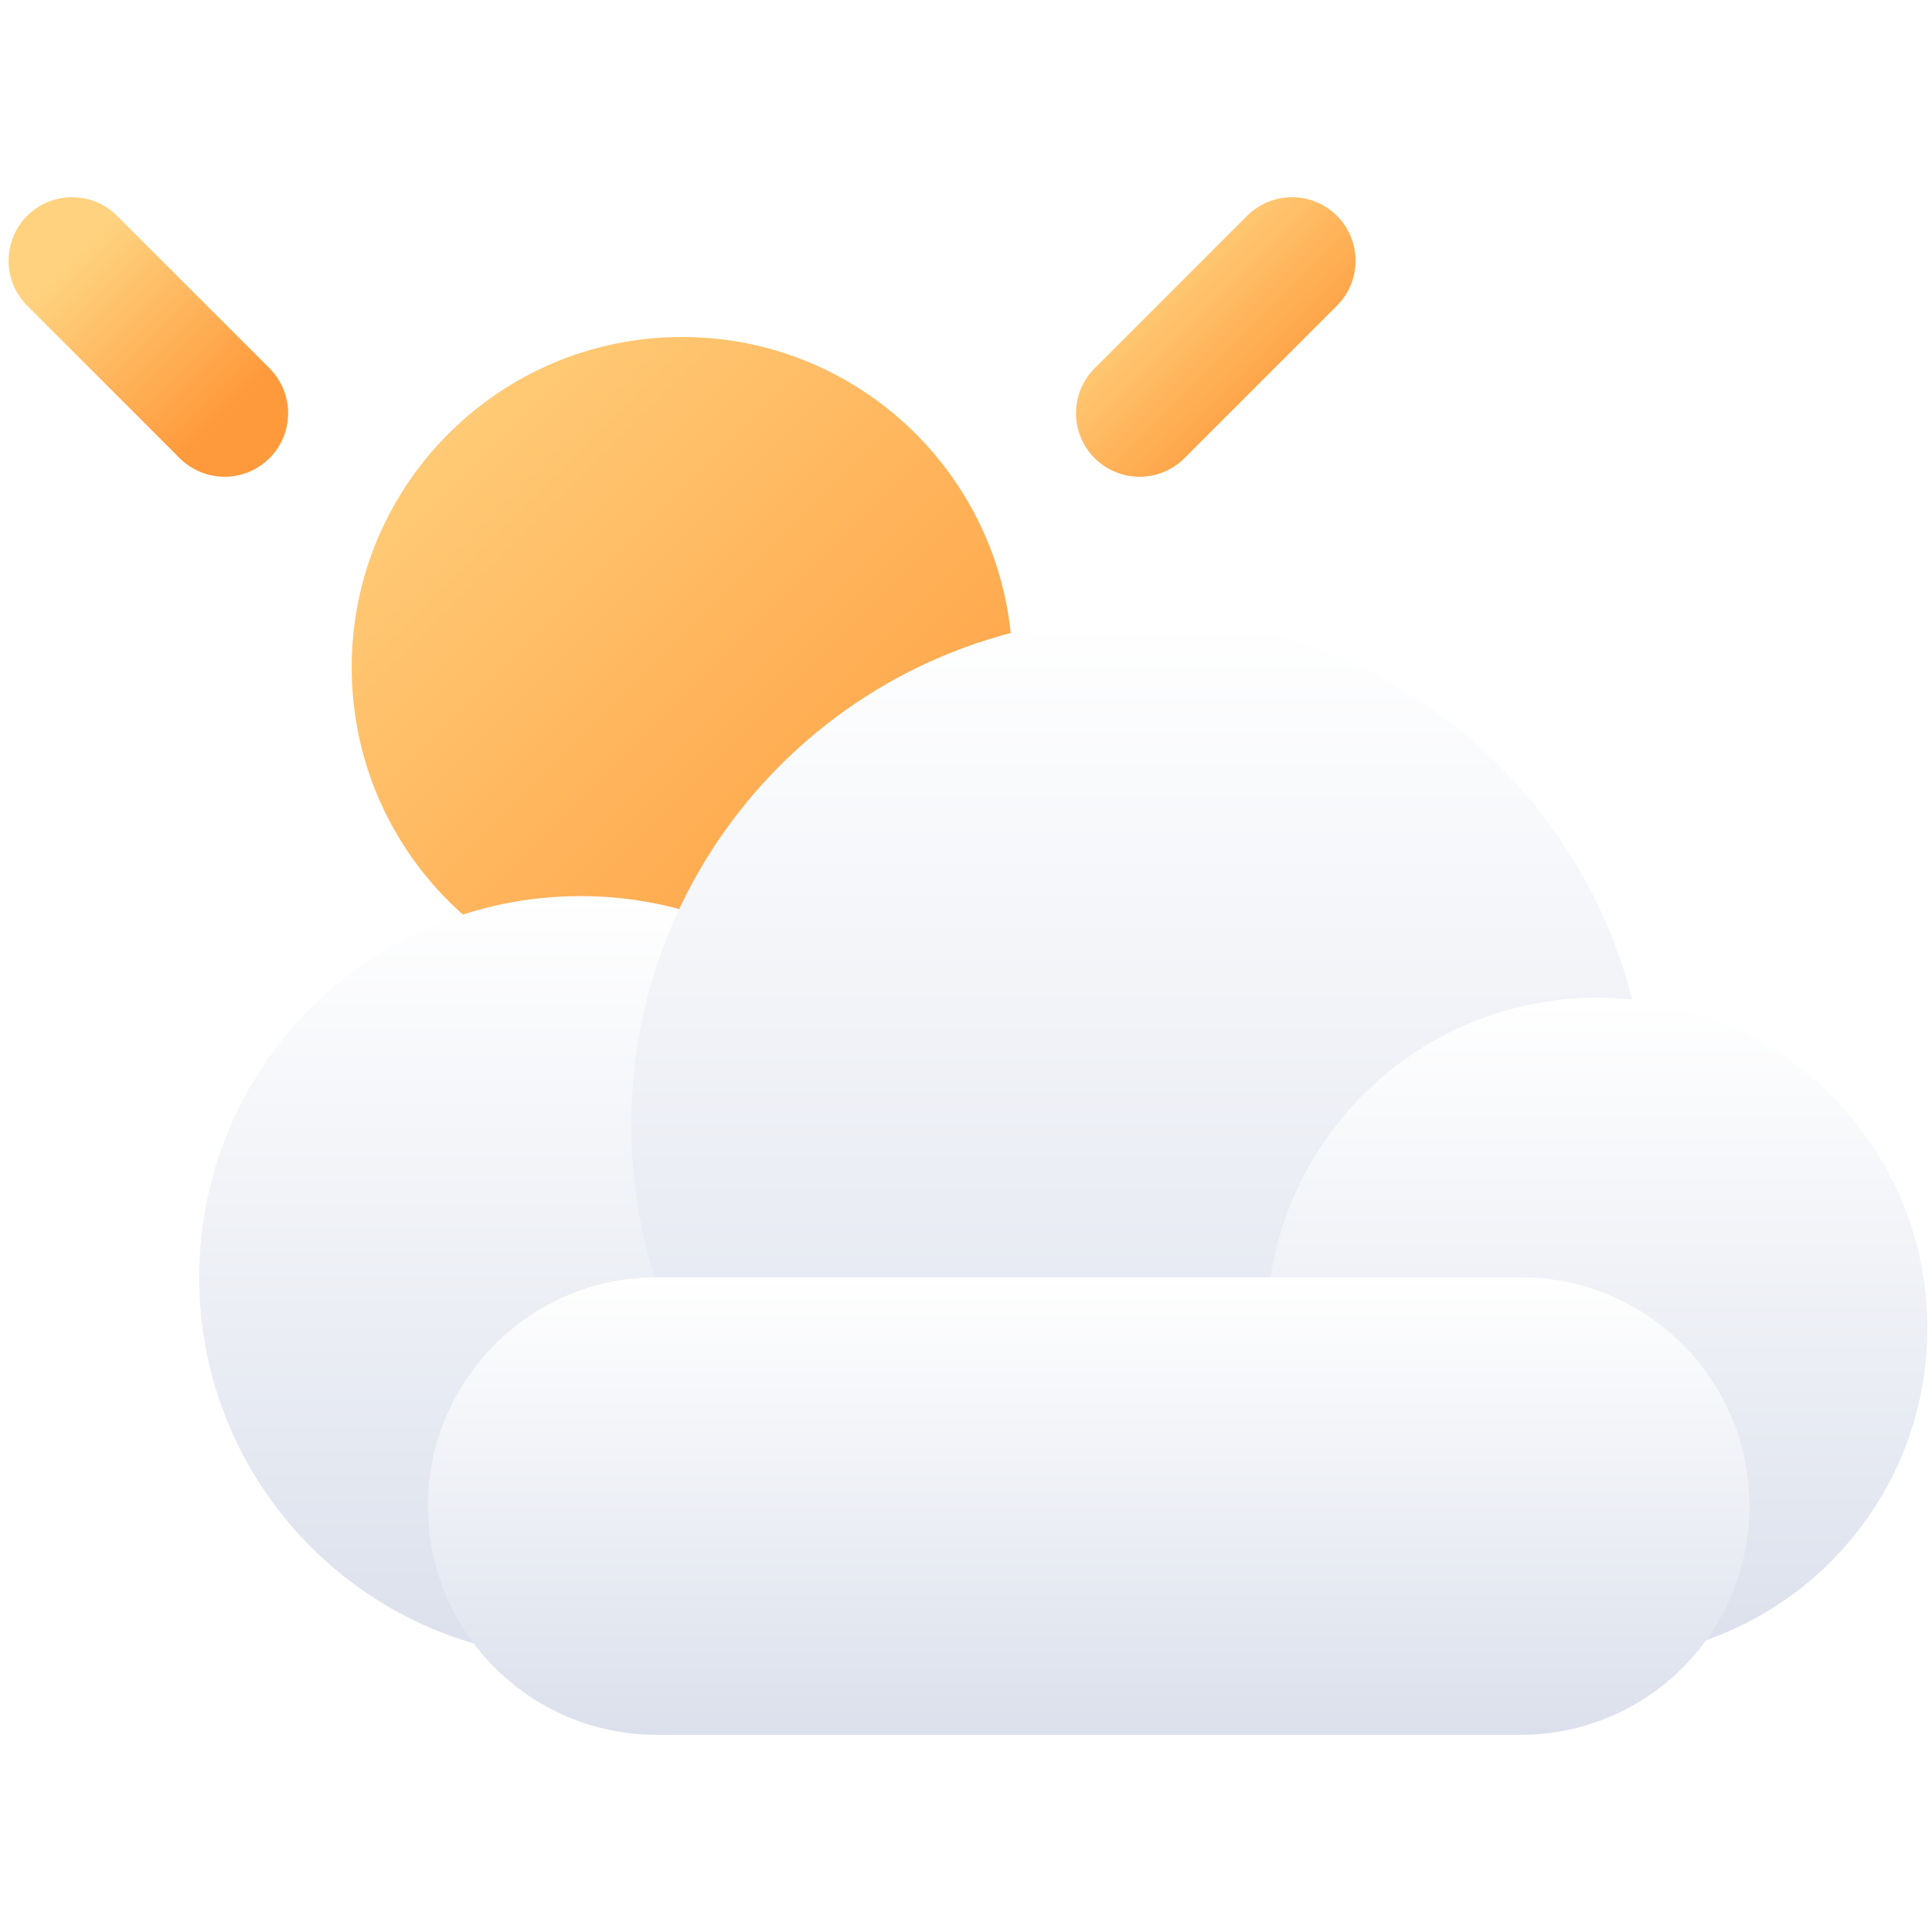
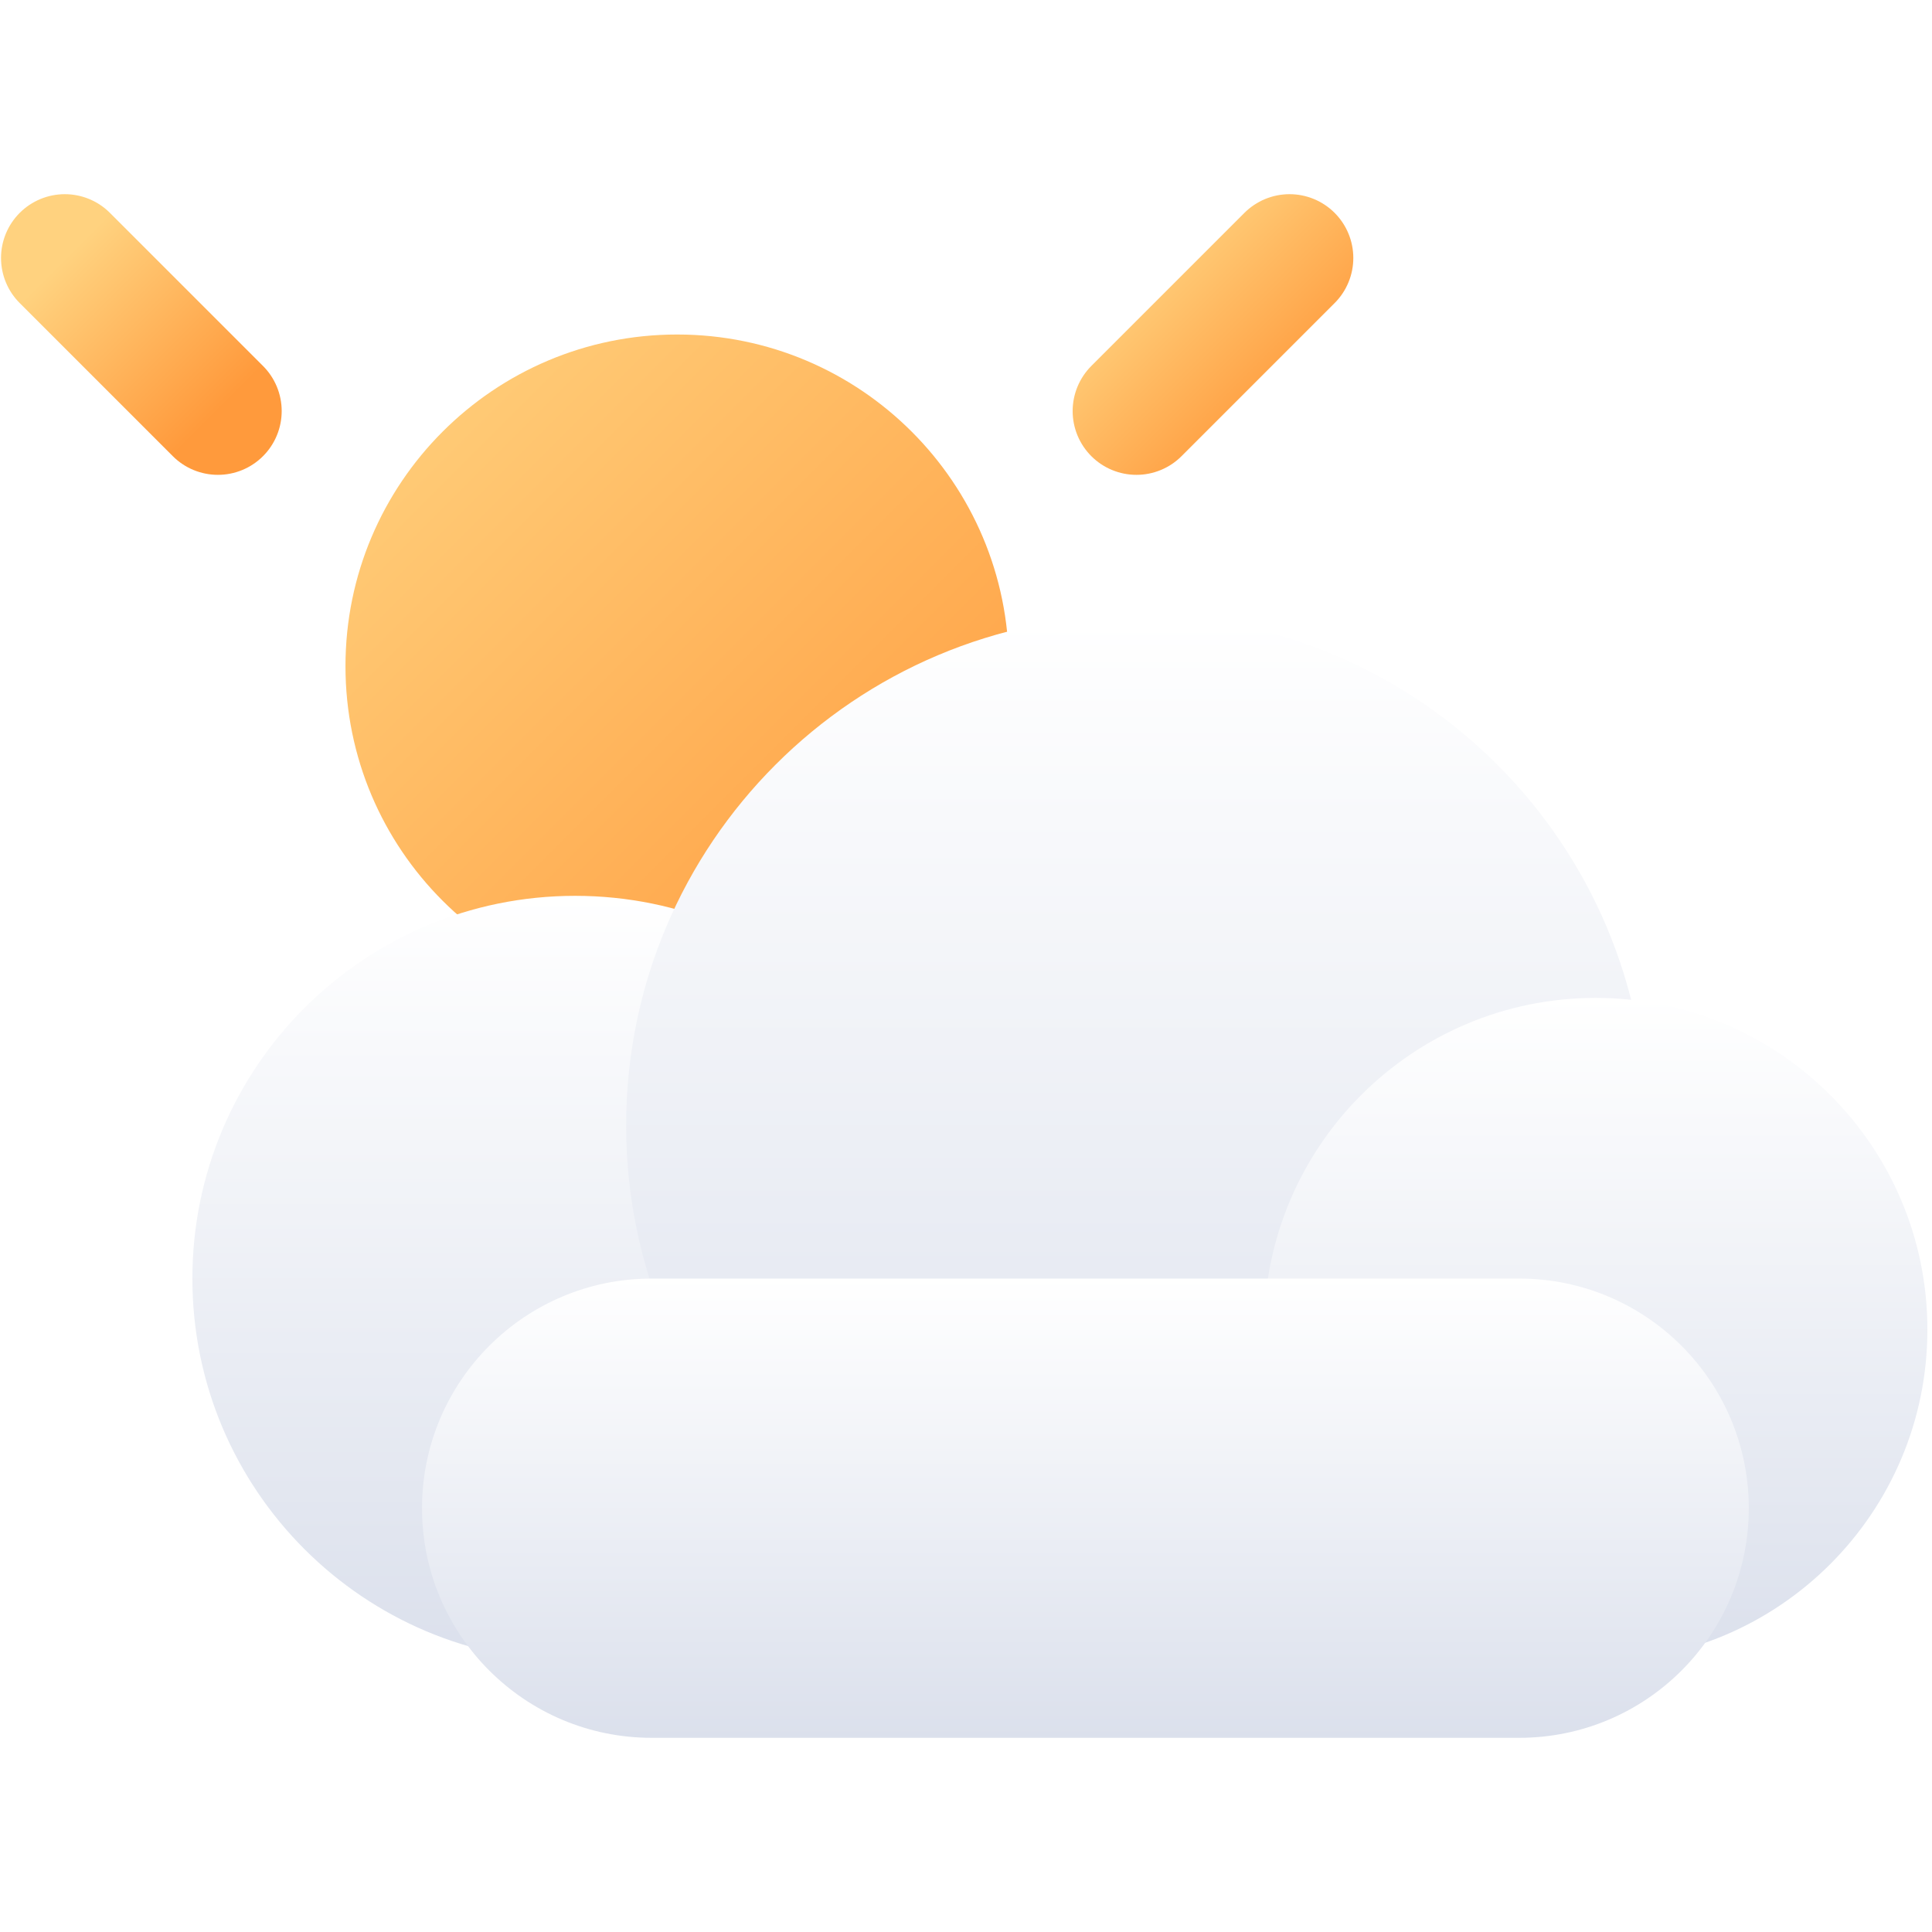
<svg xmlns="http://www.w3.org/2000/svg" width="24" height="24" viewBox="0 0 24 24">
-   <g transform="translate(-2.3551 -2.3551) scale(1.196262)">
-     <g transform="translate(-1.5052 0.4536) scale(0.263918)">
-       <defs>
-         <linearGradient id="sun" x1="0" y1="0" x2="1" y2="1">
-           <stop offset="0" stop-color="#ffd27f" />
-           <stop offset="1" stop-color="#ff9a3c" />
-         </linearGradient>
-         <linearGradient id="cool" x1="0" y1="0" x2="0" y2="1">
-           <stop offset="0" stop-color="#ffffff" />
-           <stop offset="1" stop-color="#dbe0ec" />
-         </linearGradient>
-         <linearGradient id="moon" x1="0" y1="0" x2="1" y2="1">
-           <stop offset="0" stop-color="#f4f6fb" />
-           <stop offset="1" stop-color="#cfd6e6" />
-         </linearGradient>
-         <linearGradient id="blue" x1="0" y1="0" x2="0" y2="1">
-           <stop offset="0" stop-color="#9fdcff" />
-           <stop offset="1" stop-color="#4fb0ff" />
-         </linearGradient>
-       </defs>
-       <g stroke="url(#sun)" stroke-width="5" stroke-linecap="round">
-         <line x1="40" y1="14" x2="40" y2="6" />
-         <line x1="22" y1="22" x2="16" y2="16" />
-         <line x1="58" y1="22" x2="64" y2="16" />
-         <line x1="18" y1="36" x2="10" y2="36" />
-       </g>
-       <circle cx="40" cy="32" r="13" fill="url(#sun)" />
-       <g fill="url(#cool)">
-         <circle cx="36" cy="56" r="15" />
-         <circle cx="58" cy="50" r="20" />
-         <circle cx="76" cy="58" r="13" />
-         <rect x="30" y="56" width="52" height="18" rx="9" />
+   <g transform="translate(-0.0941 -0.0471) scale(1.003922)">
+     <g transform="translate(-2.3551 -2.3551) scale(1.196262)">
+       <g transform="translate(-1.5052 0.4536) scale(0.263918)">
+         <defs>
+           <linearGradient id="sun" x1="0" y1="0" x2="1" y2="1">
+             <stop offset="0" stop-color="#ffd27f" />
+             <stop offset="1" stop-color="#ff9a3c" />
+           </linearGradient>
+           <linearGradient id="cool" x1="0" y1="0" x2="0" y2="1">
+             <stop offset="0" stop-color="#ffffff" />
+             <stop offset="1" stop-color="#dbe0ec" />
+           </linearGradient>
+           <linearGradient id="moon" x1="0" y1="0" x2="1" y2="1">
+             <stop offset="0" stop-color="#f4f6fb" />
+             <stop offset="1" stop-color="#cfd6e6" />
+           </linearGradient>
+           <linearGradient id="blue" x1="0" y1="0" x2="0" y2="1">
+             <stop offset="0" stop-color="#9fdcff" />
+             <stop offset="1" stop-color="#4fb0ff" />
+           </linearGradient>
+         </defs>
+         <g stroke="url(#sun)" stroke-width="5" stroke-linecap="round">
+           <line x1="40" y1="14" x2="40" y2="6" />
+           <line x1="22" y1="22" x2="16" y2="16" />
+           <line x1="58" y1="22" x2="64" y2="16" />
+           <line x1="18" y1="36" x2="10" y2="36" />
+         </g>
+         <circle cx="40" cy="32" r="13" fill="url(#sun)" />
+         <g fill="url(#cool)">
+           <circle cx="36" cy="56" r="15" />
+           <circle cx="58" cy="50" r="20" />
+           <circle cx="76" cy="58" r="13" />
+           <rect x="30" y="56" width="52" height="18" rx="9" />
+         </g>
      </g>
    </g>
  </g>
</svg>
